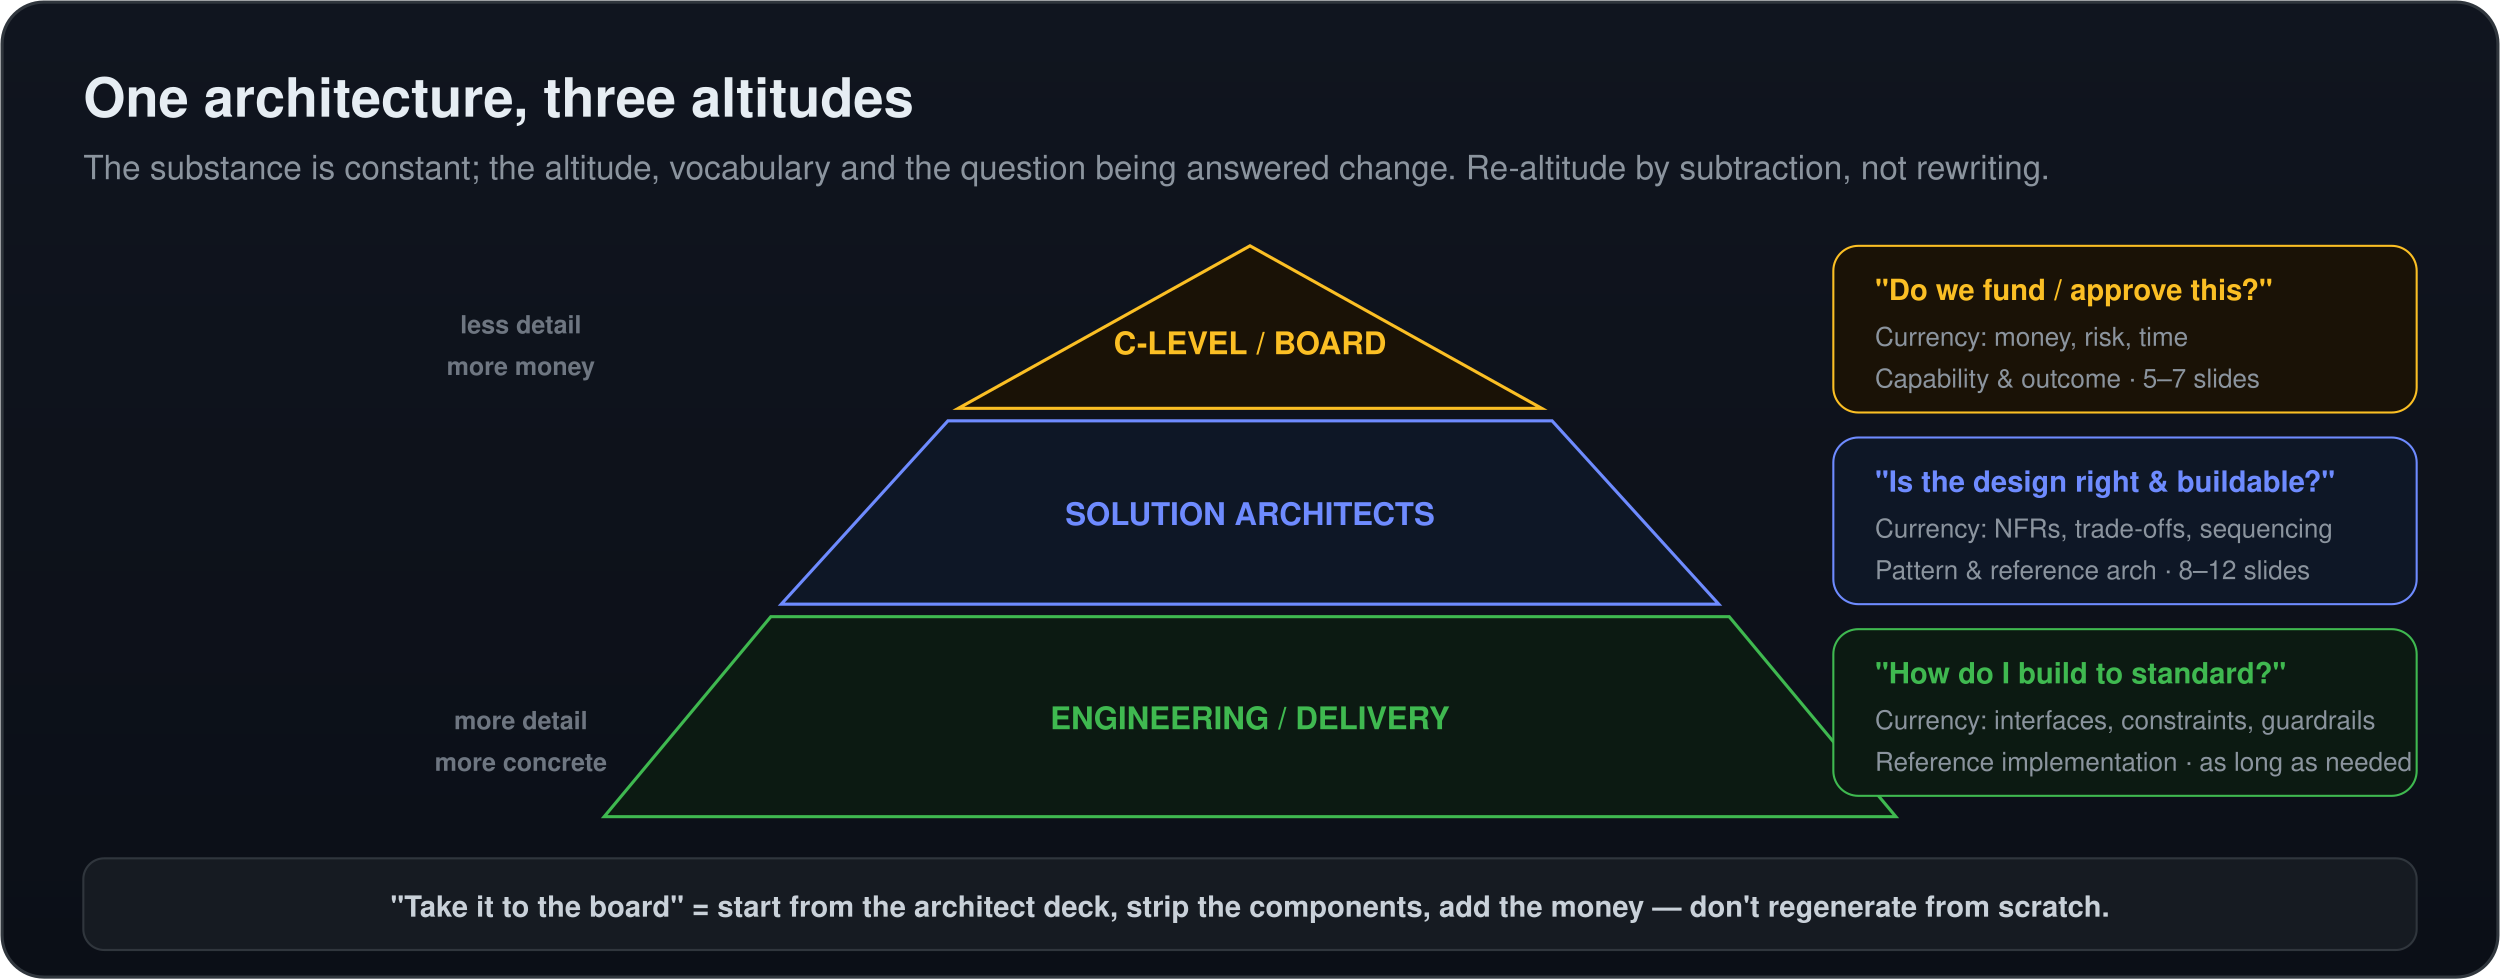
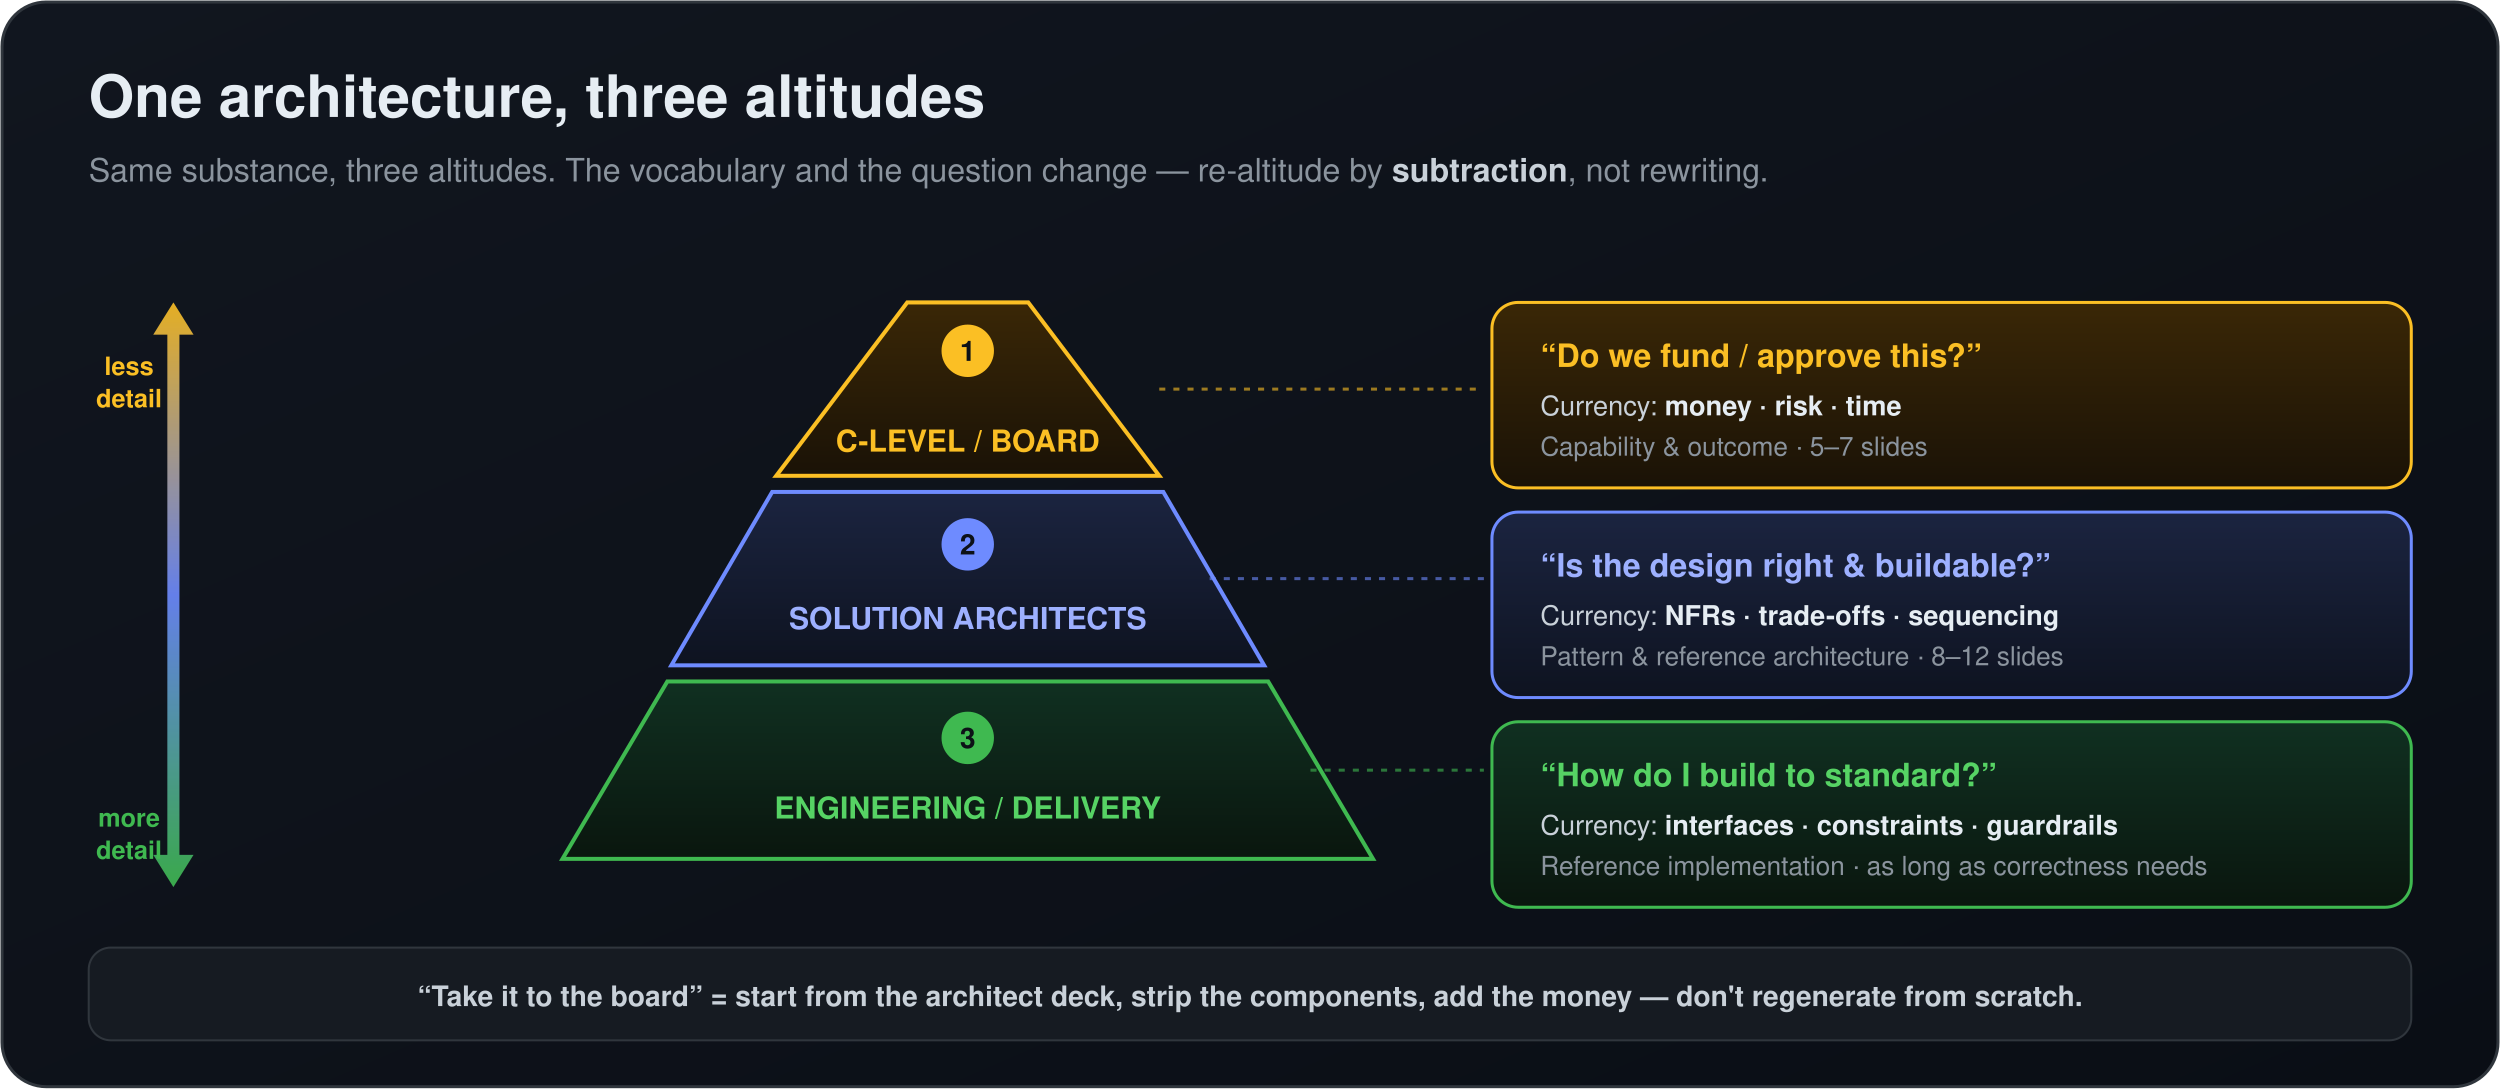
- <svg xmlns="http://www.w3.org/2000/svg" viewBox="0 0 1200 470" width="1200" height="470" font-family="-apple-system, BlinkMacSystemFont, 'Segoe UI', Helvetica, Arial, sans-serif">
+ <svg xmlns="http://www.w3.org/2000/svg" viewBox="0 0 1240 540" width="1240" height="540" font-family="-apple-system, BlinkMacSystemFont, 'Segoe UI', Helvetica, Arial, sans-serif">
  <defs>
-     <linearGradient id="d-bg" x1="0" y1="0" x2="0" y2="1">
-       <stop offset="0" stop-color="#10151f" />
-       <stop offset="1" stop-color="#0b0f17" />
+     <linearGradient id="d-bg" x1="0" y1="0" x2="1" y2="1">
+       <stop offset="0" stop-color="#11161f" />
+       <stop offset="1" stop-color="#0a0e15" />
+     </linearGradient>
+     <linearGradient id="amberFill" x1="0" y1="0" x2="0" y2="1">
+       <stop offset="0" stop-color="#3a2706" />
+       <stop offset="1" stop-color="#1a1206" />
+     </linearGradient>
+     <linearGradient id="blueFill" x1="0" y1="0" x2="0" y2="1">
+       <stop offset="0" stop-color="#1b2440" />
+       <stop offset="1" stop-color="#0e1320" />
+     </linearGradient>
+     <linearGradient id="greenFill" x1="0" y1="0" x2="0" y2="1">
+       <stop offset="0" stop-color="#103021" />
+       <stop offset="1" stop-color="#0a160e" />
+     </linearGradient>
+     <linearGradient id="axis" x1="0" y1="0" x2="0" y2="1">
+       <stop offset="0" stop-color="#fbbf24" />
+       <stop offset="0.5" stop-color="#6e8bff" />
+       <stop offset="1" stop-color="#3fb950" />
    </linearGradient>
  </defs>
-   <rect x="1" y="1" width="1198" height="468" rx="20" fill="url(#d-bg)" stroke="#30363d" stroke-width="1.5" />
-   <text x="40" y="56" font-size="26" font-weight="800" fill="#e6edf3">One architecture, three altitudes</text>
-   <text x="40" y="86" font-size="16" fill="#8b949e">The substance is constant; the altitude, vocabulary and the question being answered change. Re-altitude by subtraction, not rewriting.</text>
-   <polygon points="600,118 740,196 460,196" fill="#1a1206" stroke="#fbbf24" stroke-width="1.5" />
-   <text x="600" y="170" font-size="15" font-weight="800" fill="#fbbf24" text-anchor="middle">C-LEVEL / BOARD</text>
-   <polygon points="455,202 745,202 825,290 375,290" fill="#0e1726" stroke="#6e8bff" stroke-width="1.5" />
-   <text x="600" y="252" font-size="15" font-weight="800" fill="#6e8bff" text-anchor="middle">SOLUTION ARCHITECTS</text>
-   <polygon points="370,296 830,296 910,392 290,392" fill="#0c1a12" stroke="#3fb950" stroke-width="1.5" />
-   <text x="600" y="350" font-size="15" font-weight="800" fill="#3fb950" text-anchor="middle">ENGINEERING / DELIVERY</text>
-   <g>
-     <rect x="880" y="118" width="280" height="80" rx="12" fill="#1a1206" stroke="#fbbf24" />
-     <text x="900" y="144" font-size="14" font-weight="800" fill="#fbbf24">"Do we fund / approve this?"</text>
-     <text x="900" y="166" font-size="12.5" fill="#8b949e">Currency: money, risk, time</text>
-     <text x="900" y="186" font-size="12.5" fill="#8b949e">Capability &amp; outcome · 5–7 slides</text>
+   <rect x="1" y="1" width="1238" height="538" rx="22" fill="url(#d-bg)" stroke="#30363d" stroke-width="1.5" />
+   <text x="44" y="58" font-size="29" font-weight="800" fill="#e6edf3">One architecture, three altitudes</text>
+   <text x="44" y="90" font-size="16" fill="#8b949e">Same substance, three altitudes. The vocabulary and the question change — re-altitude by <tspan fill="#c9d1d9" font-weight="700">subtraction</tspan>, not rewriting.</text>
+   <path d="M86 150 l10 16 h-7 v258 h7 l-10 16 l-10 -16 h7 v-258 h-7 z" fill="url(#axis)" opacity="0.9" />
+   <text x="64" y="186" font-size="12.5" font-weight="800" fill="#fbbf24" text-anchor="middle">less</text>
+   <text x="64" y="202" font-size="12.5" font-weight="800" fill="#fbbf24" text-anchor="middle">detail</text>
+   <text x="64" y="410" font-size="12.5" font-weight="800" fill="#3fb950" text-anchor="middle">more</text>
+   <text x="64" y="426" font-size="12.5" font-weight="800" fill="#3fb950" text-anchor="middle">detail</text>
+   <polygon points="450,150 510,150 575,236 385,236" fill="url(#amberFill)" stroke="#fbbf24" stroke-width="2" />
+   <circle cx="480" cy="174" r="13" fill="#fbbf24" />
+   <text x="480" y="179" font-size="14" font-weight="800" fill="#0d1117" text-anchor="middle">1</text>
+   <text x="480" y="224" font-size="15" font-weight="800" fill="#fbbf24" text-anchor="middle">C-LEVEL / BOARD</text>
+   <polygon points="383,244 577,244 627,330 333,330" fill="url(#blueFill)" stroke="#6e8bff" stroke-width="2" />
+   <circle cx="480" cy="270" r="13" fill="#6e8bff" />
+   <text x="480" y="275" font-size="14" font-weight="800" fill="#0d1117" text-anchor="middle">2</text>
+   <text x="480" y="312" font-size="15" font-weight="800" fill="#9db0ff" text-anchor="middle">SOLUTION ARCHITECTS</text>
+   <polygon points="331,338 629,338 681,426 279,426" fill="url(#greenFill)" stroke="#3fb950" stroke-width="2" />
+   <circle cx="480" cy="366" r="13" fill="#3fb950" />
+   <text x="480" y="371" font-size="14" font-weight="800" fill="#0d1117" text-anchor="middle">3</text>
+   <text x="480" y="406" font-size="15" font-weight="800" fill="#56d364" text-anchor="middle">ENGINEERING / DELIVERY</text>
+   <g stroke-dasharray="3 4" stroke-width="1.5" fill="none" opacity="0.6">
+     <path d="M575 193 H736" stroke="#fbbf24" />
+     <path d="M600 287 H736" stroke="#6e8bff" />
+     <path d="M650 382 H736" stroke="#3fb950" />
  </g>
  <g>
-     <rect x="880" y="210" width="280" height="80" rx="12" fill="#0e1726" stroke="#6e8bff" />
-     <text x="900" y="236" font-size="14" font-weight="800" fill="#6e8bff">"Is the design right &amp; buildable?"</text>
-     <text x="900" y="258" font-size="12.5" fill="#8b949e">Currency: NFRs, trade-offs, sequencing</text>
-     <text x="900" y="278" font-size="12.5" fill="#8b949e">Pattern &amp; reference arch · 8–12 slides</text>
+     <rect x="740" y="150" width="456" height="92" rx="13" fill="url(#amberFill)" stroke="#fbbf24" stroke-width="1.5" />
+     <text x="764" y="182" font-size="16" font-weight="800" fill="#fbbf24">“Do we fund / approve this?”</text>
+     <text x="764" y="206" font-size="13.5" fill="#c9d1d9">Currency: <tspan font-weight="700" fill="#e6edf3">money · risk · time</tspan>
+     </text>
+     <text x="764" y="226" font-size="13" fill="#8b949e">Capability &amp; outcome · 5–7 slides</text>
  </g>
  <g>
-     <rect x="880" y="302" width="280" height="80" rx="12" fill="#0c1a12" stroke="#3fb950" />
-     <text x="900" y="328" font-size="14" font-weight="800" fill="#3fb950">"How do I build to standard?"</text>
-     <text x="900" y="350" font-size="12.5" fill="#8b949e">Currency: interfaces, constraints, guardrails</text>
-     <text x="900" y="370" font-size="12.5" fill="#8b949e">Reference implementation · as long as needed</text>
+     <rect x="740" y="254" width="456" height="92" rx="13" fill="url(#blueFill)" stroke="#6e8bff" stroke-width="1.5" />
+     <text x="764" y="286" font-size="16" font-weight="800" fill="#9db0ff">“Is the design right &amp; buildable?”</text>
+     <text x="764" y="310" font-size="13.5" fill="#c9d1d9">Currency: <tspan font-weight="700" fill="#e6edf3">NFRs · trade-offs · sequencing</tspan>
+     </text>
+     <text x="764" y="330" font-size="13" fill="#8b949e">Pattern &amp; reference architecture · 8–12 slides</text>
  </g>
-   <text x="250" y="160" font-size="12" fill="#6e7681" font-weight="700" text-anchor="middle">less detail</text>
-   <text x="250" y="180" font-size="12" fill="#6e7681" font-weight="700" text-anchor="middle">more money</text>
-   <text x="250" y="350" font-size="12" fill="#6e7681" font-weight="700" text-anchor="middle">more detail</text>
-   <text x="250" y="370" font-size="12" fill="#6e7681" font-weight="700" text-anchor="middle">more concrete</text>
-   <rect x="40" y="412" width="1120" height="44" rx="10" fill="#161b22" stroke="#30363d" />
-   <text x="600" y="440" font-size="14" font-weight="600" fill="#c9d1d9" text-anchor="middle">"Take it to the board" = start from the architect deck, strip the components, add the money — don't regenerate from scratch.</text>
+   <g>
+     <rect x="740" y="358" width="456" height="92" rx="13" fill="url(#greenFill)" stroke="#3fb950" stroke-width="1.5" />
+     <text x="764" y="390" font-size="16" font-weight="800" fill="#56d364">“How do I build to standard?”</text>
+     <text x="764" y="414" font-size="13.5" fill="#c9d1d9">Currency: <tspan font-weight="700" fill="#e6edf3">interfaces · constraints · guardrails</tspan>
+     </text>
+     <text x="764" y="434" font-size="13" fill="#8b949e">Reference implementation · as long as correctness needs</text>
+   </g>
+   <rect x="44" y="470" width="1152" height="46" rx="11" fill="#161b22" stroke="#30363d" />
+   <text x="620" y="499" font-size="14" font-weight="600" fill="#c9d1d9" text-anchor="middle">“Take it to the board” = start from the architect deck, strip the components, add the money — don't regenerate from scratch.</text>
</svg>
